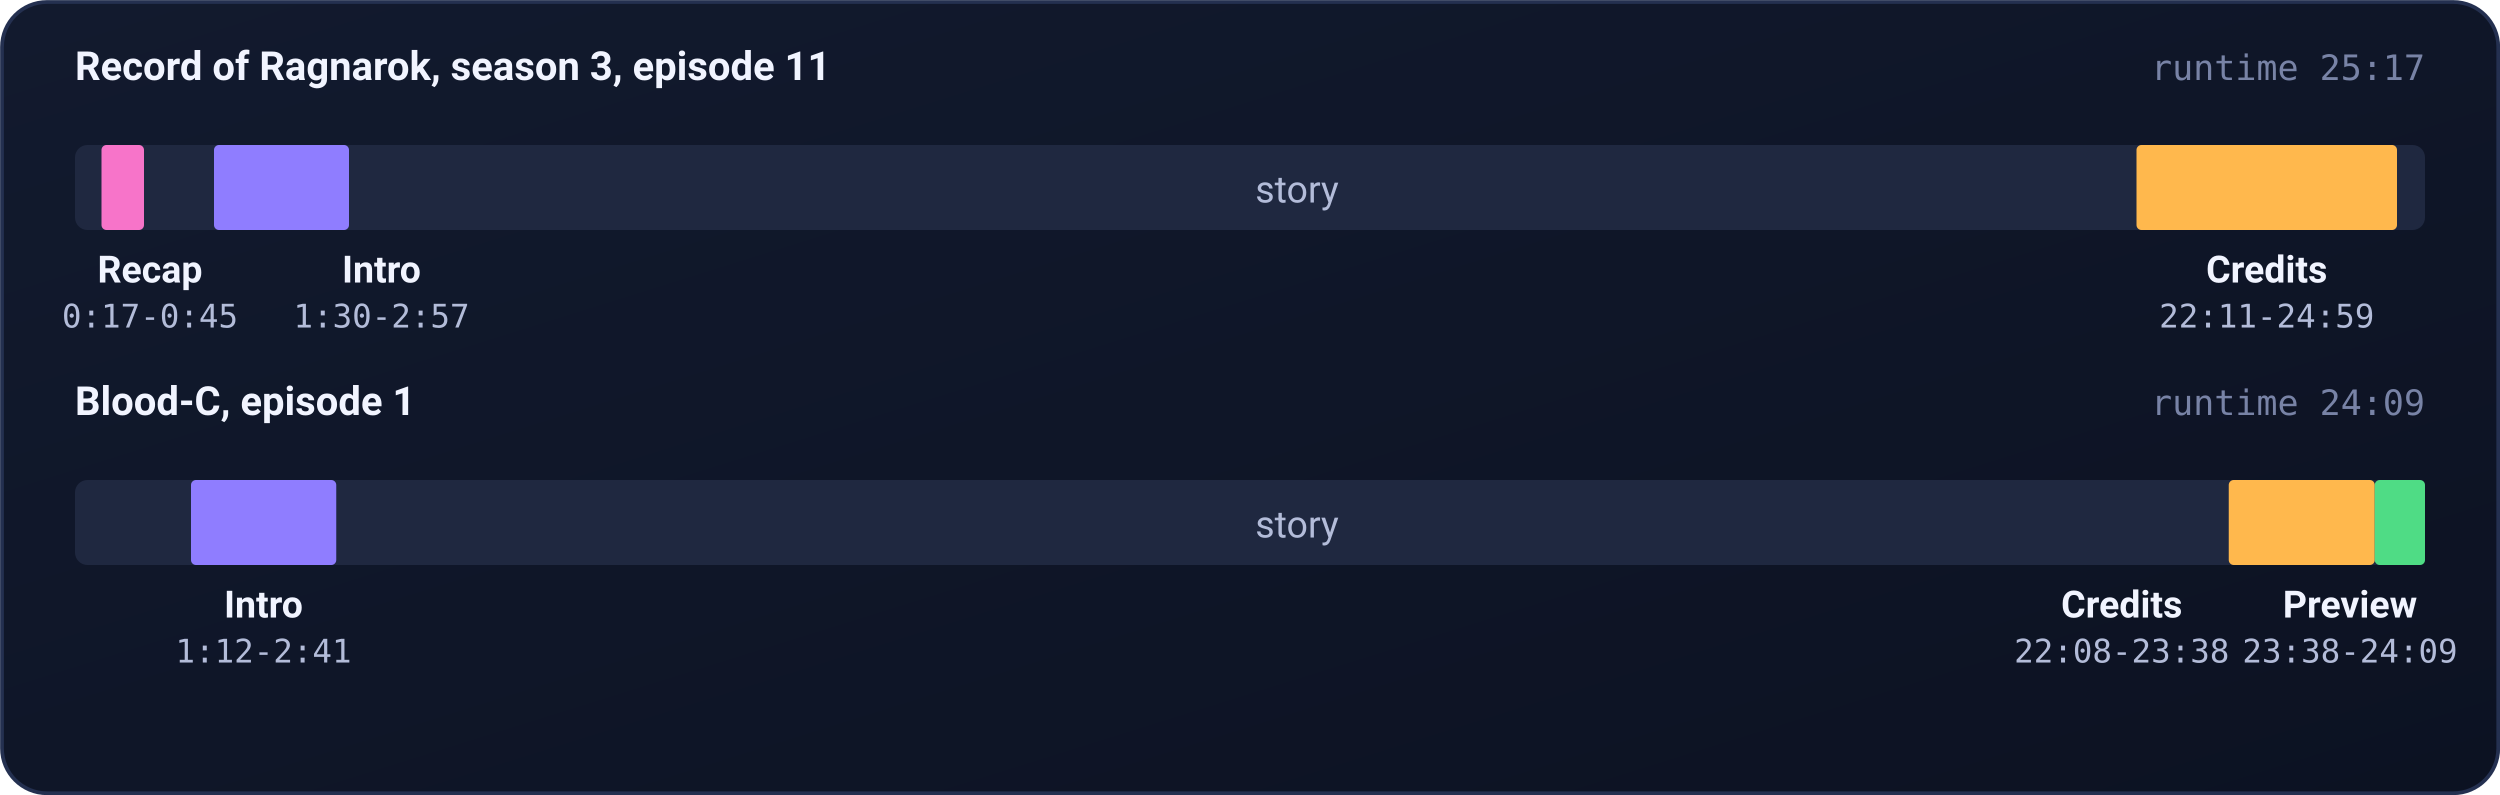
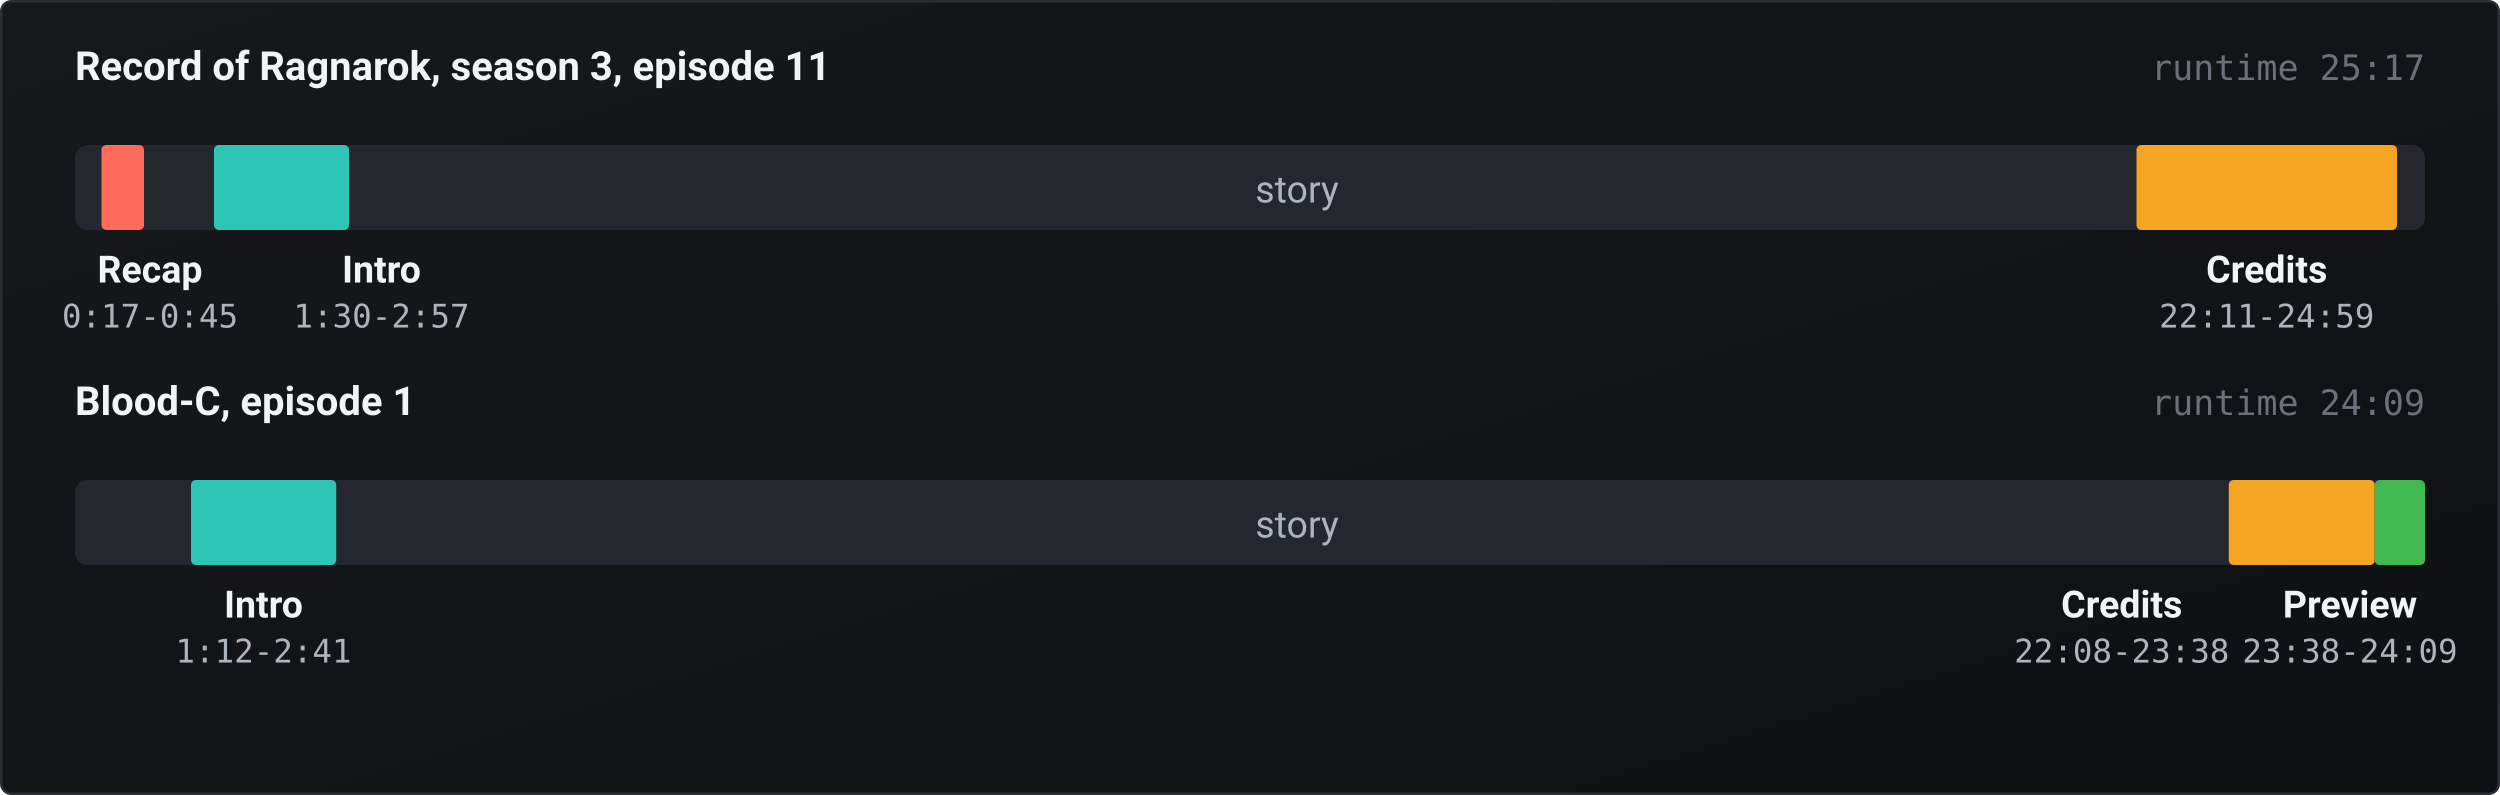
<svg xmlns="http://www.w3.org/2000/svg" viewBox="0 0 1000 318" width="1000" height="318" role="img" aria-label="Anatomy of two real episodes">
  <defs>
    <linearGradient id="bg" x1="0" y1="0" x2="1" y2="1">
-       <stop offset="0" stop-color="#121a2e" />
-       <stop offset="1" stop-color="#0c1222" />
+       <stop offset="0" stop-color="#16181c" />
+       <stop offset="1" stop-color="#0f1013" />
    </linearGradient>
  </defs>
-   <rect x="0.8" y="0.8" width="998.5" height="316.5" fill="url(#bg)" rx="18" stroke="#243050" stroke-width="1.5" />
-   <text x="30.0" y="32.0" font-size="16" fill="#f1f4ff" text-anchor="start" font-weight="700" font-family="ui-sans-serif,-apple-system,'Segoe UI',Roboto,Helvetica,Arial,sans-serif">Record of Ragnarok, season 3, episode 11</text>
-   <text x="970.0" y="32.0" font-size="14" fill="#7883a6" text-anchor="end" font-weight="400" font-family="ui-monospace,'SF Mono','Cascadia Mono',Consolas,Menlo,monospace">runtime 25:17</text>
-   <rect x="30.0" y="58.0" width="940.0" height="34.0" fill="#1f2840" rx="5" />
-   <rect x="40.6" y="58.0" width="17.0" height="34.0" fill="#f774c9" rx="2" />
-   <rect x="85.6" y="58.0" width="54.0" height="34.0" fill="#8f7dff" rx="2" />
-   <rect x="854.6" y="58.0" width="104.2" height="34.0" fill="#ffb84d" rx="2" />
-   <text x="60.0" y="113.0" font-size="15" fill="#f1f4ff" text-anchor="middle" font-weight="700" font-family="ui-sans-serif,-apple-system,'Segoe UI',Roboto,Helvetica,Arial,sans-serif">Recap</text>
-   <text x="60.0" y="131.0" font-size="13" fill="#b3bcd9" text-anchor="middle" font-weight="400" font-family="ui-monospace,'SF Mono','Cascadia Mono',Consolas,Menlo,monospace">0:17-0:45</text>
-   <text x="152.6" y="113.0" font-size="15" fill="#f1f4ff" text-anchor="middle" font-weight="700" font-family="ui-sans-serif,-apple-system,'Segoe UI',Roboto,Helvetica,Arial,sans-serif">Intro</text>
-   <text x="152.6" y="131.0" font-size="13" fill="#b3bcd9" text-anchor="middle" font-weight="400" font-family="ui-monospace,'SF Mono','Cascadia Mono',Consolas,Menlo,monospace">1:30-2:57</text>
-   <text x="906.7" y="113.0" font-size="15" fill="#f1f4ff" text-anchor="middle" font-weight="700" font-family="ui-sans-serif,-apple-system,'Segoe UI',Roboto,Helvetica,Arial,sans-serif">Credits</text>
-   <text x="906.7" y="131.0" font-size="13" fill="#b3bcd9" text-anchor="middle" font-weight="400" font-family="ui-monospace,'SF Mono','Cascadia Mono',Consolas,Menlo,monospace">22:11-24:59</text>
-   <text x="518.8" y="81.0" font-size="15" fill="#b3bcd9" text-anchor="middle" font-weight="400" font-family="ui-sans-serif,-apple-system,'Segoe UI',Roboto,Helvetica,Arial,sans-serif">story</text>
-   <text x="30.0" y="166.0" font-size="16" fill="#f1f4ff" text-anchor="start" font-weight="700" font-family="ui-sans-serif,-apple-system,'Segoe UI',Roboto,Helvetica,Arial,sans-serif">Blood-C, episode 1</text>
-   <text x="970.0" y="166.0" font-size="14" fill="#7883a6" text-anchor="end" font-weight="400" font-family="ui-monospace,'SF Mono','Cascadia Mono',Consolas,Menlo,monospace">runtime 24:09</text>
-   <rect x="30.0" y="192.0" width="940.0" height="34.0" fill="#1f2840" rx="5" />
-   <rect x="76.4" y="192.0" width="58.1" height="34.0" fill="#8f7dff" rx="2" />
-   <rect x="891.5" y="192.0" width="58.4" height="34.0" fill="#ffb84d" rx="2" />
-   <rect x="949.9" y="192.0" width="20.1" height="34.0" fill="#4fdc85" rx="2" />
-   <text x="105.4" y="247.0" font-size="15" fill="#f1f4ff" text-anchor="middle" font-weight="700" font-family="ui-sans-serif,-apple-system,'Segoe UI',Roboto,Helvetica,Arial,sans-serif">Intro</text>
-   <text x="105.4" y="265.0" font-size="13" fill="#b3bcd9" text-anchor="middle" font-weight="400" font-family="ui-monospace,'SF Mono','Cascadia Mono',Consolas,Menlo,monospace">1:12-2:41</text>
-   <text x="848.7" y="247.0" font-size="15" fill="#f1f4ff" text-anchor="middle" font-weight="700" font-family="ui-sans-serif,-apple-system,'Segoe UI',Roboto,Helvetica,Arial,sans-serif">Credits</text>
-   <text x="848.7" y="265.0" font-size="13" fill="#b3bcd9" text-anchor="middle" font-weight="400" font-family="ui-monospace,'SF Mono','Cascadia Mono',Consolas,Menlo,monospace">22:08-23:38</text>
-   <text x="940.0" y="247.0" font-size="15" fill="#f1f4ff" text-anchor="middle" font-weight="700" font-family="ui-sans-serif,-apple-system,'Segoe UI',Roboto,Helvetica,Arial,sans-serif">Preview</text>
-   <text x="940.0" y="265.0" font-size="13" fill="#b3bcd9" text-anchor="middle" font-weight="400" font-family="ui-monospace,'SF Mono','Cascadia Mono',Consolas,Menlo,monospace">23:38-24:09</text>
-   <text x="518.8" y="215.0" font-size="15" fill="#b3bcd9" text-anchor="middle" font-weight="400" font-family="ui-sans-serif,-apple-system,'Segoe UI',Roboto,Helvetica,Arial,sans-serif">story</text>
+   <rect x="0.5" y="0.5" width="999.0" height="317.0" fill="url(#bg)" rx="4" stroke="#2a2d33" stroke-width="1" />
+   <text x="30.0" y="32.0" font-size="16" fill="#f1f3f5" text-anchor="start" font-weight="700" font-family="ui-sans-serif,-apple-system,'Segoe UI',Roboto,Helvetica,Arial,sans-serif">Record of Ragnarok, season 3, episode 11</text>
+   <text x="970.0" y="32.0" font-size="14" fill="#6b7079" text-anchor="end" font-weight="400" font-family="ui-monospace,'SF Mono','Cascadia Mono',Consolas,Menlo,monospace">runtime 25:17</text>
+   <rect x="30.0" y="58.0" width="940.0" height="34.0" fill="#24272d" rx="5" />
+   <rect x="40.6" y="58.0" width="17.0" height="34.0" fill="#ff6b5a" rx="2" />
+   <rect x="85.6" y="58.0" width="54.0" height="34.0" fill="#2ec4b6" rx="2" />
+   <rect x="854.6" y="58.0" width="104.2" height="34.0" fill="#f5a524" rx="2" />
+   <text x="60.0" y="113.0" font-size="15" fill="#f1f3f5" text-anchor="middle" font-weight="700" font-family="ui-sans-serif,-apple-system,'Segoe UI',Roboto,Helvetica,Arial,sans-serif">Recap</text>
+   <text x="60.0" y="131.0" font-size="13" fill="#aeb4bc" text-anchor="middle" font-weight="400" font-family="ui-monospace,'SF Mono','Cascadia Mono',Consolas,Menlo,monospace">0:17-0:45</text>
+   <text x="152.6" y="113.0" font-size="15" fill="#f1f3f5" text-anchor="middle" font-weight="700" font-family="ui-sans-serif,-apple-system,'Segoe UI',Roboto,Helvetica,Arial,sans-serif">Intro</text>
+   <text x="152.6" y="131.0" font-size="13" fill="#aeb4bc" text-anchor="middle" font-weight="400" font-family="ui-monospace,'SF Mono','Cascadia Mono',Consolas,Menlo,monospace">1:30-2:57</text>
+   <text x="906.7" y="113.0" font-size="15" fill="#f1f3f5" text-anchor="middle" font-weight="700" font-family="ui-sans-serif,-apple-system,'Segoe UI',Roboto,Helvetica,Arial,sans-serif">Credits</text>
+   <text x="906.7" y="131.0" font-size="13" fill="#aeb4bc" text-anchor="middle" font-weight="400" font-family="ui-monospace,'SF Mono','Cascadia Mono',Consolas,Menlo,monospace">22:11-24:59</text>
+   <text x="518.8" y="81.0" font-size="15" fill="#aeb4bc" text-anchor="middle" font-weight="400" font-family="ui-sans-serif,-apple-system,'Segoe UI',Roboto,Helvetica,Arial,sans-serif">story</text>
+   <text x="30.0" y="166.0" font-size="16" fill="#f1f3f5" text-anchor="start" font-weight="700" font-family="ui-sans-serif,-apple-system,'Segoe UI',Roboto,Helvetica,Arial,sans-serif">Blood-C, episode 1</text>
+   <text x="970.0" y="166.0" font-size="14" fill="#6b7079" text-anchor="end" font-weight="400" font-family="ui-monospace,'SF Mono','Cascadia Mono',Consolas,Menlo,monospace">runtime 24:09</text>
+   <rect x="30.0" y="192.0" width="940.0" height="34.0" fill="#24272d" rx="5" />
+   <rect x="76.4" y="192.0" width="58.1" height="34.0" fill="#2ec4b6" rx="2" />
+   <rect x="891.5" y="192.0" width="58.4" height="34.0" fill="#f5a524" rx="2" />
+   <rect x="949.9" y="192.0" width="20.1" height="34.0" fill="#3fb950" rx="2" />
+   <text x="105.4" y="247.0" font-size="15" fill="#f1f3f5" text-anchor="middle" font-weight="700" font-family="ui-sans-serif,-apple-system,'Segoe UI',Roboto,Helvetica,Arial,sans-serif">Intro</text>
+   <text x="105.4" y="265.0" font-size="13" fill="#aeb4bc" text-anchor="middle" font-weight="400" font-family="ui-monospace,'SF Mono','Cascadia Mono',Consolas,Menlo,monospace">1:12-2:41</text>
+   <text x="848.7" y="247.0" font-size="15" fill="#f1f3f5" text-anchor="middle" font-weight="700" font-family="ui-sans-serif,-apple-system,'Segoe UI',Roboto,Helvetica,Arial,sans-serif">Credits</text>
+   <text x="848.7" y="265.0" font-size="13" fill="#aeb4bc" text-anchor="middle" font-weight="400" font-family="ui-monospace,'SF Mono','Cascadia Mono',Consolas,Menlo,monospace">22:08-23:38</text>
+   <text x="940.0" y="247.0" font-size="15" fill="#f1f3f5" text-anchor="middle" font-weight="700" font-family="ui-sans-serif,-apple-system,'Segoe UI',Roboto,Helvetica,Arial,sans-serif">Preview</text>
+   <text x="940.0" y="265.0" font-size="13" fill="#aeb4bc" text-anchor="middle" font-weight="400" font-family="ui-monospace,'SF Mono','Cascadia Mono',Consolas,Menlo,monospace">23:38-24:09</text>
+   <text x="518.8" y="215.0" font-size="15" fill="#aeb4bc" text-anchor="middle" font-weight="400" font-family="ui-sans-serif,-apple-system,'Segoe UI',Roboto,Helvetica,Arial,sans-serif">story</text>
</svg>
